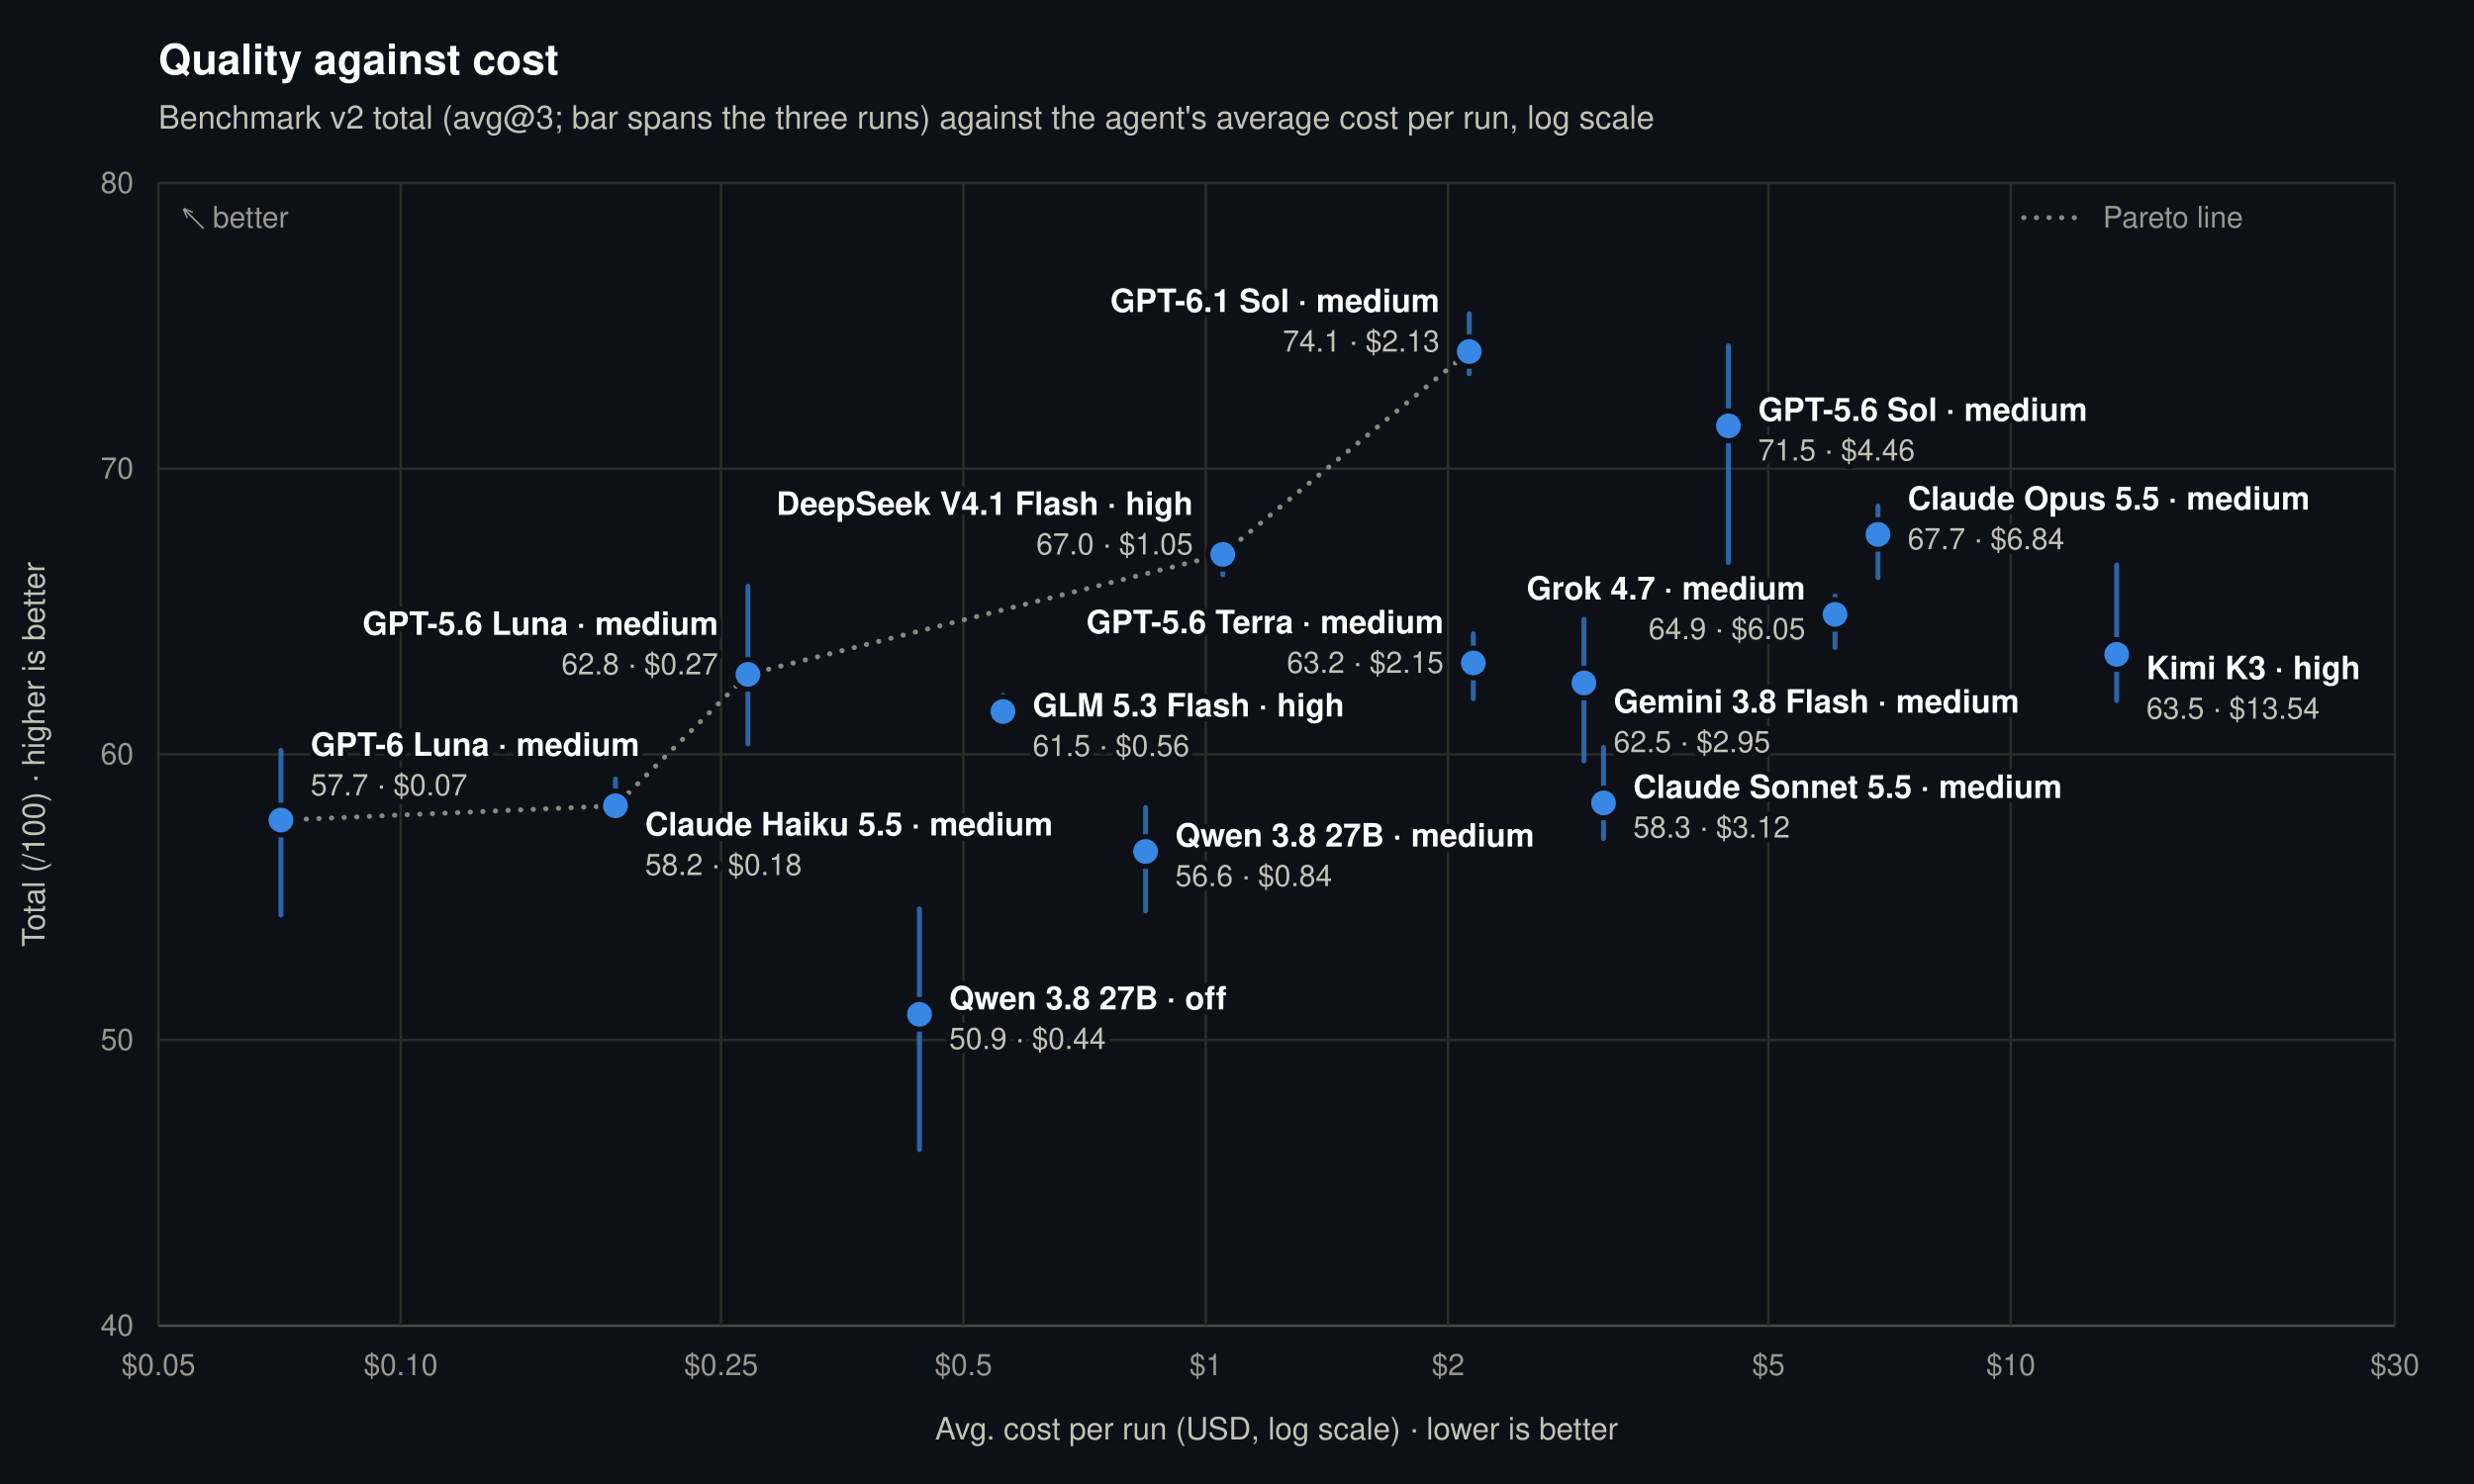
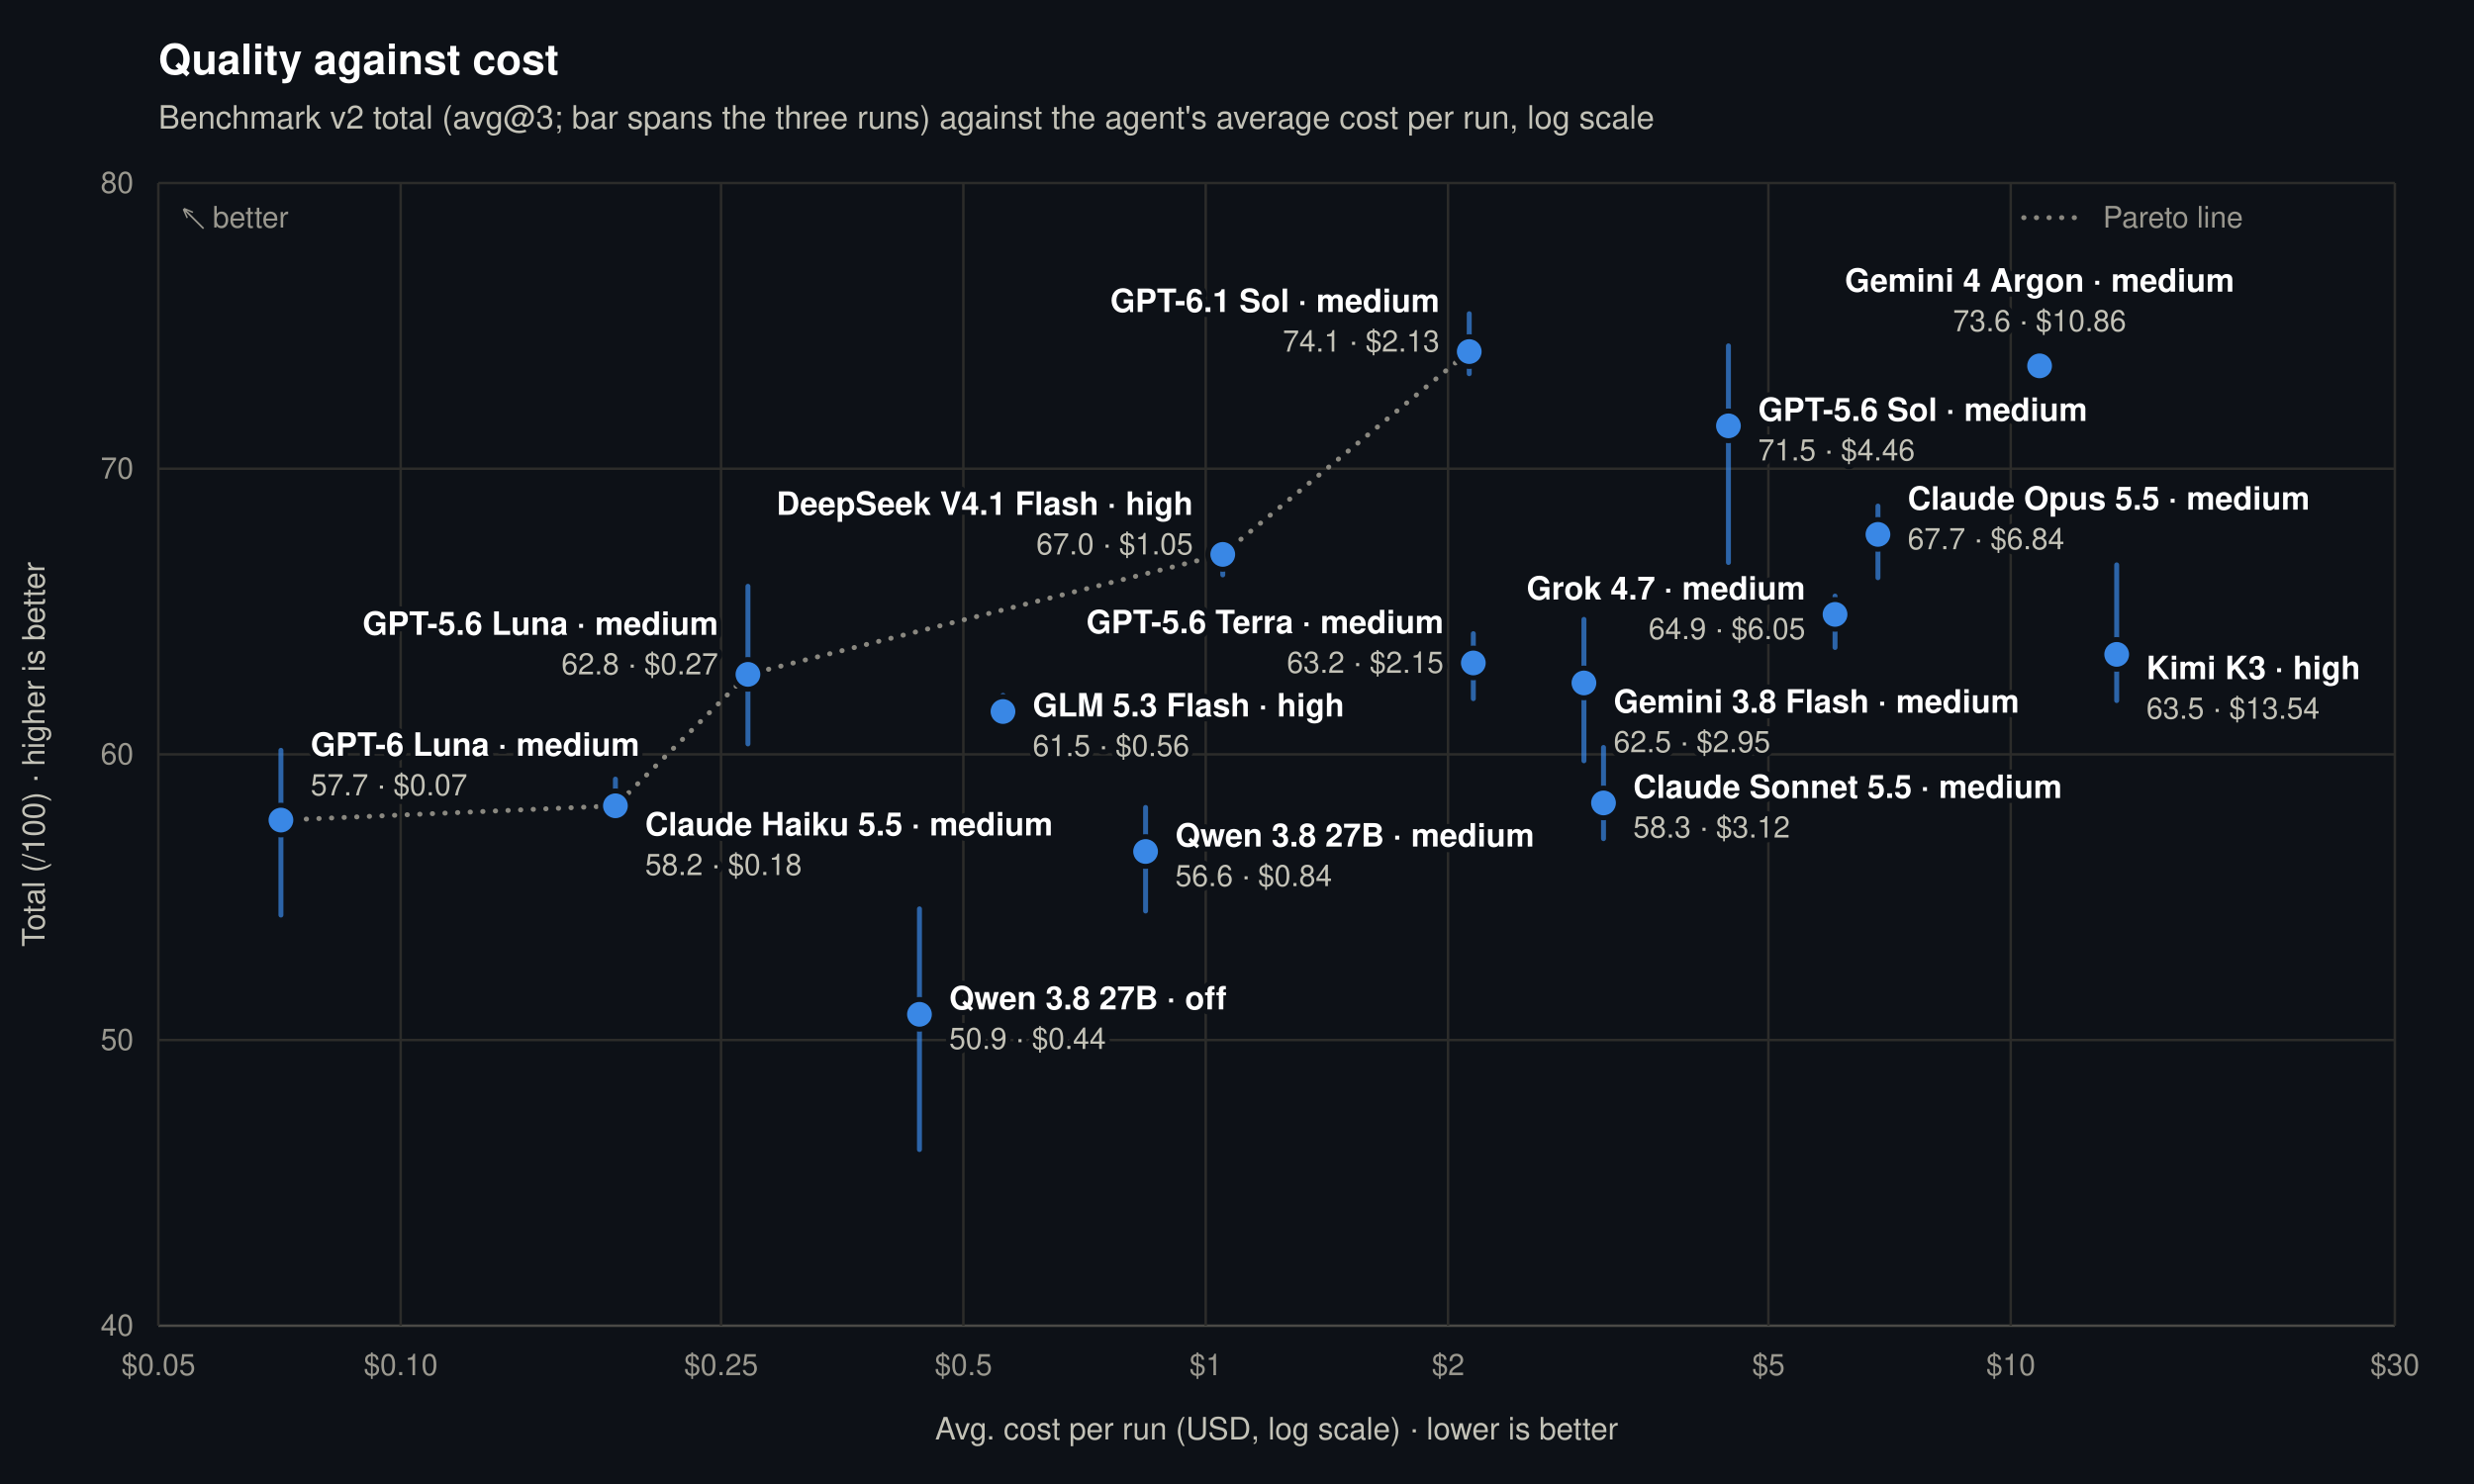
<svg xmlns="http://www.w3.org/2000/svg" width="1000" height="600" viewBox="0 0 1000 600" role="img" aria-labelledby="t d">
  <rect width="1000" height="600" fill="#0d1117" />
  <g font-family="system-ui, -apple-system, 'Segoe UI', Helvetica, Arial, sans-serif">
    <text x="64" y="30" font-size="17" font-weight="600" fill="#ffffff">Quality against cost</text>
    <text x="64" y="52" font-size="13" fill="#c3c2b7">Benchmark v2 total (avg@3; bar spans the three runs) against the agent's average cost per run, log scale</text>
    <line x1="64" x2="968" y1="536" y2="536" stroke="#4a4a46" stroke-width="1" />
    <text x="54" y="540" font-size="12" text-anchor="end" fill="#9a988f" style="font-variant-numeric: tabular-nums">40</text>
    <line x1="64" x2="968" y1="420.5" y2="420.5" stroke="#2c2c2a" stroke-width="1" />
    <text x="54" y="424.5" font-size="12" text-anchor="end" fill="#9a988f" style="font-variant-numeric: tabular-nums">50</text>
    <line x1="64" x2="968" y1="305" y2="305" stroke="#2c2c2a" stroke-width="1" />
    <text x="54" y="309" font-size="12" text-anchor="end" fill="#9a988f" style="font-variant-numeric: tabular-nums">60</text>
    <line x1="64" x2="968" y1="189.5" y2="189.5" stroke="#2c2c2a" stroke-width="1" />
    <text x="54" y="193.5" font-size="12" text-anchor="end" fill="#9a988f" style="font-variant-numeric: tabular-nums">70</text>
    <line x1="64" x2="968" y1="74" y2="74" stroke="#2c2c2a" stroke-width="1" />
    <text x="54" y="78" font-size="12" text-anchor="end" fill="#9a988f" style="font-variant-numeric: tabular-nums">80</text>
    <line x1="64" x2="64" y1="74" y2="536" stroke="#2c2c2a" stroke-width="1" />
    <text x="64" y="556" font-size="12" text-anchor="middle" fill="#9a988f" style="font-variant-numeric: tabular-nums">$0.05</text>
    <line x1="161.954" x2="161.954" y1="74" y2="536" stroke="#2c2c2a" stroke-width="1" />
    <text x="161.954" y="556" font-size="12" text-anchor="middle" fill="#9a988f" style="font-variant-numeric: tabular-nums">$0.10</text>
    <line x1="291.442" x2="291.442" y1="74" y2="536" stroke="#2c2c2a" stroke-width="1" />
    <text x="291.442" y="556" font-size="12" text-anchor="middle" fill="#9a988f" style="font-variant-numeric: tabular-nums">$0.25</text>
    <line x1="389.396" x2="389.396" y1="74" y2="536" stroke="#2c2c2a" stroke-width="1" />
    <text x="389.396" y="556" font-size="12" text-anchor="middle" fill="#9a988f" style="font-variant-numeric: tabular-nums">$0.5</text>
    <line x1="487.35" x2="487.35" y1="74" y2="536" stroke="#2c2c2a" stroke-width="1" />
    <text x="487.35" y="556" font-size="12" text-anchor="middle" fill="#9a988f" style="font-variant-numeric: tabular-nums">$1</text>
    <line x1="585.304" x2="585.304" y1="74" y2="536" stroke="#2c2c2a" stroke-width="1" />
    <text x="585.304" y="556" font-size="12" text-anchor="middle" fill="#9a988f" style="font-variant-numeric: tabular-nums">$2</text>
    <line x1="714.793" x2="714.793" y1="74" y2="536" stroke="#2c2c2a" stroke-width="1" />
    <text x="714.793" y="556" font-size="12" text-anchor="middle" fill="#9a988f" style="font-variant-numeric: tabular-nums">$5</text>
    <line x1="812.747" x2="812.747" y1="74" y2="536" stroke="#2c2c2a" stroke-width="1" />
    <text x="812.747" y="556" font-size="12" text-anchor="middle" fill="#9a988f" style="font-variant-numeric: tabular-nums">$10</text>
    <line x1="968" x2="968" y1="74" y2="536" stroke="#2c2c2a" stroke-width="1" />
    <text x="968" y="556" font-size="12" text-anchor="middle" fill="#9a988f" style="font-variant-numeric: tabular-nums">$30</text>
    <text x="516" y="582" font-size="12.5" text-anchor="middle" fill="#c3c2b7">Avg. cost per run (USD, log scale) · lower is better</text>
    <text transform="translate(18 305) rotate(-90)" font-size="12.5" text-anchor="middle" fill="#c3c2b7">Total (/100) · higher is better</text>
    <text x="74" y="92" font-size="12" fill="#9a988f">↖ better</text>
    <polyline points="113.6,331.6 248.8,325.8 302.3,272.7 494.2,224.1 593.9,142.1" fill="none" stroke="#8a8880" stroke-width="2" stroke-dasharray="0.1 5" stroke-linecap="round" />
    <line x1="818" x2="842" y1="88" y2="88" stroke="#8a8880" stroke-width="2" stroke-dasharray="0.1 5" stroke-linecap="round" />
    <text x="850" y="92" font-size="12" fill="#9a988f">Pareto line</text>
    <line x1="593.872" x2="593.872" y1="151.096" y2="126.841" stroke="#3987e5" stroke-width="2" stroke-linecap="round" opacity="0.7" />
    <line x1="698.641" x2="698.641" y1="227.422" y2="139.835" stroke="#3987e5" stroke-width="2" stroke-linecap="round" opacity="0.7" />
    <line x1="494.245" x2="494.245" y1="232.428" y2="219.049" stroke="#3987e5" stroke-width="2" stroke-linecap="round" opacity="0.7" />
    <line x1="595.525" x2="595.525" y1="282.477" y2="256.201" stroke="#3987e5" stroke-width="2" stroke-linecap="round" opacity="0.7" />
    <line x1="302.318" x2="302.318" y1="300.765" y2="237.048" stroke="#3987e5" stroke-width="2" stroke-linecap="round" opacity="0.7" />
    <line x1="113.554" x2="113.554" y1="369.969" y2="303.364" stroke="#3987e5" stroke-width="2" stroke-linecap="round" opacity="0.7" />
    <line x1="463.047" x2="463.047" y1="368.333" y2="326.464" stroke="#3987e5" stroke-width="2" stroke-linecap="round" opacity="0.7" />
    <line x1="371.652" x2="371.652" y1="464.775" y2="367.466" stroke="#3987e5" stroke-width="2" stroke-linecap="round" opacity="0.7" />
    <line x1="759.074" x2="759.074" y1="233.582" y2="204.611" stroke="#3987e5" stroke-width="2" stroke-linecap="round" opacity="0.7" />
    <line x1="741.731" x2="741.731" y1="261.784" y2="240.994" stroke="#3987e5" stroke-width="2" stroke-linecap="round" opacity="0.7" />
    <line x1="855.575" x2="855.575" y1="283.247" y2="228.385" stroke="#3987e5" stroke-width="2" stroke-linecap="round" opacity="0.7" />
    <line x1="640.229" x2="640.229" y1="307.599" y2="250.426" stroke="#3987e5" stroke-width="2" stroke-linecap="round" opacity="0.7" />
    <line x1="405.412" x2="405.412" y1="292.872" y2="281.13" stroke="#3987e5" stroke-width="2" stroke-linecap="round" opacity="0.7" />
    <line x1="248.753" x2="248.753" y1="330.506" y2="315.01" stroke="#3987e5" stroke-width="2" stroke-linecap="round" opacity="0.7" />
    <line x1="648.146" x2="648.146" y1="339.072" y2="302.209" stroke="#3987e5" stroke-width="2" stroke-linecap="round" opacity="0.7" />
+     <line x1="824.412" x2="824.412" y1="151.096" y2="145.418" stroke="#3987e5" stroke-width="2" stroke-linecap="round" opacity="0.7" />
    <circle cx="593.872" cy="142.145" r="6" fill="#3987e5" stroke="#0d1117" stroke-width="2" />
    <circle cx="698.641" cy="172.175" r="6" fill="#3987e5" stroke="#0d1117" stroke-width="2" />
    <circle cx="494.245" cy="224.15" r="6" fill="#3987e5" stroke="#0d1117" stroke-width="2" />
    <circle cx="595.525" cy="268.04" r="6" fill="#3987e5" stroke="#0d1117" stroke-width="2" />
    <circle cx="302.318" cy="272.66" r="6" fill="#3987e5" stroke="#0d1117" stroke-width="2" />
    <circle cx="113.554" cy="331.565" r="6" fill="#3987e5" stroke="#0d1117" stroke-width="2" />
    <circle cx="463.047" cy="344.27" r="6" fill="#3987e5" stroke="#0d1117" stroke-width="2" />
    <circle cx="371.652" cy="410.105" r="6" fill="#3987e5" stroke="#0d1117" stroke-width="2" />
    <circle cx="759.074" cy="216.065" r="6" fill="#3987e5" stroke="#0d1117" stroke-width="2" />
    <circle cx="741.731" cy="248.405" r="6" fill="#3987e5" stroke="#0d1117" stroke-width="2" />
    <circle cx="855.575" cy="264.575" r="6" fill="#3987e5" stroke="#0d1117" stroke-width="2" />
    <circle cx="640.229" cy="276.125" r="6" fill="#3987e5" stroke="#0d1117" stroke-width="2" />
    <circle cx="405.412" cy="287.675" r="6" fill="#3987e5" stroke="#0d1117" stroke-width="2" />
    <circle cx="248.753" cy="325.79" r="6" fill="#3987e5" stroke="#0d1117" stroke-width="2" />
    <circle cx="648.146" cy="324.635" r="6" fill="#3987e5" stroke="#0d1117" stroke-width="2" />
+     <circle cx="824.412" cy="147.92" r="6" fill="#3987e5" stroke="#0d1117" stroke-width="2" />
    <text x="581.872" y="126.145" font-size="13" font-weight="600" text-anchor="end" fill="#ffffff" stroke="#0d1117" stroke-width="4" stroke-linejoin="round" paint-order="stroke">GPT-6.1 Sol · medium</text>
    <text x="581.872" y="142.145" font-size="12" text-anchor="end" fill="#c3c2b7" stroke="#0d1117" stroke-width="4" stroke-linejoin="round" paint-order="stroke" style="font-variant-numeric: tabular-nums">74.1 · $2.13</text>
    <text x="710.641" y="170.175" font-size="13" font-weight="600" text-anchor="start" fill="#ffffff" stroke="#0d1117" stroke-width="4" stroke-linejoin="round" paint-order="stroke">GPT-5.6 Sol · medium</text>
    <text x="710.641" y="186.175" font-size="12" text-anchor="start" fill="#c3c2b7" stroke="#0d1117" stroke-width="4" stroke-linejoin="round" paint-order="stroke" style="font-variant-numeric: tabular-nums">71.5 · $4.46</text>
    <text x="482.245" y="208.15" font-size="13" font-weight="600" text-anchor="end" fill="#ffffff" stroke="#0d1117" stroke-width="4" stroke-linejoin="round" paint-order="stroke">DeepSeek V4.1 Flash · high</text>
    <text x="482.245" y="224.15" font-size="12" text-anchor="end" fill="#c3c2b7" stroke="#0d1117" stroke-width="4" stroke-linejoin="round" paint-order="stroke" style="font-variant-numeric: tabular-nums">67.0 · $1.05</text>
    <text x="583.525" y="256.04" font-size="13" font-weight="600" text-anchor="end" fill="#ffffff" stroke="#0d1117" stroke-width="4" stroke-linejoin="round" paint-order="stroke">GPT-5.6 Terra · medium</text>
    <text x="583.525" y="272.04" font-size="12" text-anchor="end" fill="#c3c2b7" stroke="#0d1117" stroke-width="4" stroke-linejoin="round" paint-order="stroke" style="font-variant-numeric: tabular-nums">63.2 · $2.15</text>
    <text x="290.318" y="256.66" font-size="13" font-weight="600" text-anchor="end" fill="#ffffff" stroke="#0d1117" stroke-width="4" stroke-linejoin="round" paint-order="stroke">GPT-5.6 Luna · medium</text>
    <text x="290.318" y="272.66" font-size="12" text-anchor="end" fill="#c3c2b7" stroke="#0d1117" stroke-width="4" stroke-linejoin="round" paint-order="stroke" style="font-variant-numeric: tabular-nums">62.8 · $0.27</text>
    <text x="125.554" y="305.565" font-size="13" font-weight="600" text-anchor="start" fill="#ffffff" stroke="#0d1117" stroke-width="4" stroke-linejoin="round" paint-order="stroke">GPT-6 Luna · medium</text>
    <text x="125.554" y="321.565" font-size="12" text-anchor="start" fill="#c3c2b7" stroke="#0d1117" stroke-width="4" stroke-linejoin="round" paint-order="stroke" style="font-variant-numeric: tabular-nums">57.7 · $0.07</text>
    <text x="475.047" y="342.27" font-size="13" font-weight="600" text-anchor="start" fill="#ffffff" stroke="#0d1117" stroke-width="4" stroke-linejoin="round" paint-order="stroke">Qwen 3.8 27B · medium</text>
    <text x="475.047" y="358.27" font-size="12" text-anchor="start" fill="#c3c2b7" stroke="#0d1117" stroke-width="4" stroke-linejoin="round" paint-order="stroke" style="font-variant-numeric: tabular-nums">56.6 · $0.84</text>
    <text x="383.652" y="408.105" font-size="13" font-weight="600" text-anchor="start" fill="#ffffff" stroke="#0d1117" stroke-width="4" stroke-linejoin="round" paint-order="stroke">Qwen 3.8 27B · off</text>
    <text x="383.652" y="424.105" font-size="12" text-anchor="start" fill="#c3c2b7" stroke="#0d1117" stroke-width="4" stroke-linejoin="round" paint-order="stroke" style="font-variant-numeric: tabular-nums">50.9 · $0.44</text>
    <text x="771.074" y="206.065" font-size="13" font-weight="600" text-anchor="start" fill="#ffffff" stroke="#0d1117" stroke-width="4" stroke-linejoin="round" paint-order="stroke">Claude Opus 5.5 · medium</text>
    <text x="771.074" y="222.065" font-size="12" text-anchor="start" fill="#c3c2b7" stroke="#0d1117" stroke-width="4" stroke-linejoin="round" paint-order="stroke" style="font-variant-numeric: tabular-nums">67.7 · $6.84</text>
    <text x="729.731" y="242.405" font-size="13" font-weight="600" text-anchor="end" fill="#ffffff" stroke="#0d1117" stroke-width="4" stroke-linejoin="round" paint-order="stroke">Grok 4.7 · medium</text>
    <text x="729.731" y="258.405" font-size="12" text-anchor="end" fill="#c3c2b7" stroke="#0d1117" stroke-width="4" stroke-linejoin="round" paint-order="stroke" style="font-variant-numeric: tabular-nums">64.9 · $6.05</text>
    <text x="867.575" y="274.575" font-size="13" font-weight="600" text-anchor="start" fill="#ffffff" stroke="#0d1117" stroke-width="4" stroke-linejoin="round" paint-order="stroke">Kimi K3 · high</text>
    <text x="867.575" y="290.575" font-size="12" text-anchor="start" fill="#c3c2b7" stroke="#0d1117" stroke-width="4" stroke-linejoin="round" paint-order="stroke" style="font-variant-numeric: tabular-nums">63.5 · $13.54</text>
    <text x="652.229" y="288.125" font-size="13" font-weight="600" text-anchor="start" fill="#ffffff" stroke="#0d1117" stroke-width="4" stroke-linejoin="round" paint-order="stroke">Gemini 3.8 Flash · medium</text>
    <text x="652.229" y="304.125" font-size="12" text-anchor="start" fill="#c3c2b7" stroke="#0d1117" stroke-width="4" stroke-linejoin="round" paint-order="stroke" style="font-variant-numeric: tabular-nums">62.5 · $2.95</text>
    <text x="417.412" y="289.675" font-size="13" font-weight="600" text-anchor="start" fill="#ffffff" stroke="#0d1117" stroke-width="4" stroke-linejoin="round" paint-order="stroke">GLM 5.3 Flash · high</text>
    <text x="417.412" y="305.675" font-size="12" text-anchor="start" fill="#c3c2b7" stroke="#0d1117" stroke-width="4" stroke-linejoin="round" paint-order="stroke" style="font-variant-numeric: tabular-nums">61.5 · $0.56</text>
    <text x="260.753" y="337.79" font-size="13" font-weight="600" text-anchor="start" fill="#ffffff" stroke="#0d1117" stroke-width="4" stroke-linejoin="round" paint-order="stroke">Claude Haiku 5.5 · medium</text>
    <text x="260.753" y="353.79" font-size="12" text-anchor="start" fill="#c3c2b7" stroke="#0d1117" stroke-width="4" stroke-linejoin="round" paint-order="stroke" style="font-variant-numeric: tabular-nums">58.2 · $0.18</text>
    <text x="660.146" y="322.635" font-size="13" font-weight="600" text-anchor="start" fill="#ffffff" stroke="#0d1117" stroke-width="4" stroke-linejoin="round" paint-order="stroke">Claude Sonnet 5.5 · medium</text>
    <text x="660.146" y="338.635" font-size="12" text-anchor="start" fill="#c3c2b7" stroke="#0d1117" stroke-width="4" stroke-linejoin="round" paint-order="stroke" style="font-variant-numeric: tabular-nums">58.3 · $3.12</text>
+     <text x="824.412" y="117.92" font-size="13" font-weight="600" text-anchor="middle" fill="#ffffff" stroke="#0d1117" stroke-width="4" stroke-linejoin="round" paint-order="stroke">Gemini 4 Argon · medium</text>
+     <text x="824.412" y="133.92" font-size="12" text-anchor="middle" fill="#c3c2b7" stroke="#0d1117" stroke-width="4" stroke-linejoin="round" paint-order="stroke" style="font-variant-numeric: tabular-nums">73.6 · $10.86</text>
  </g>
</svg>
